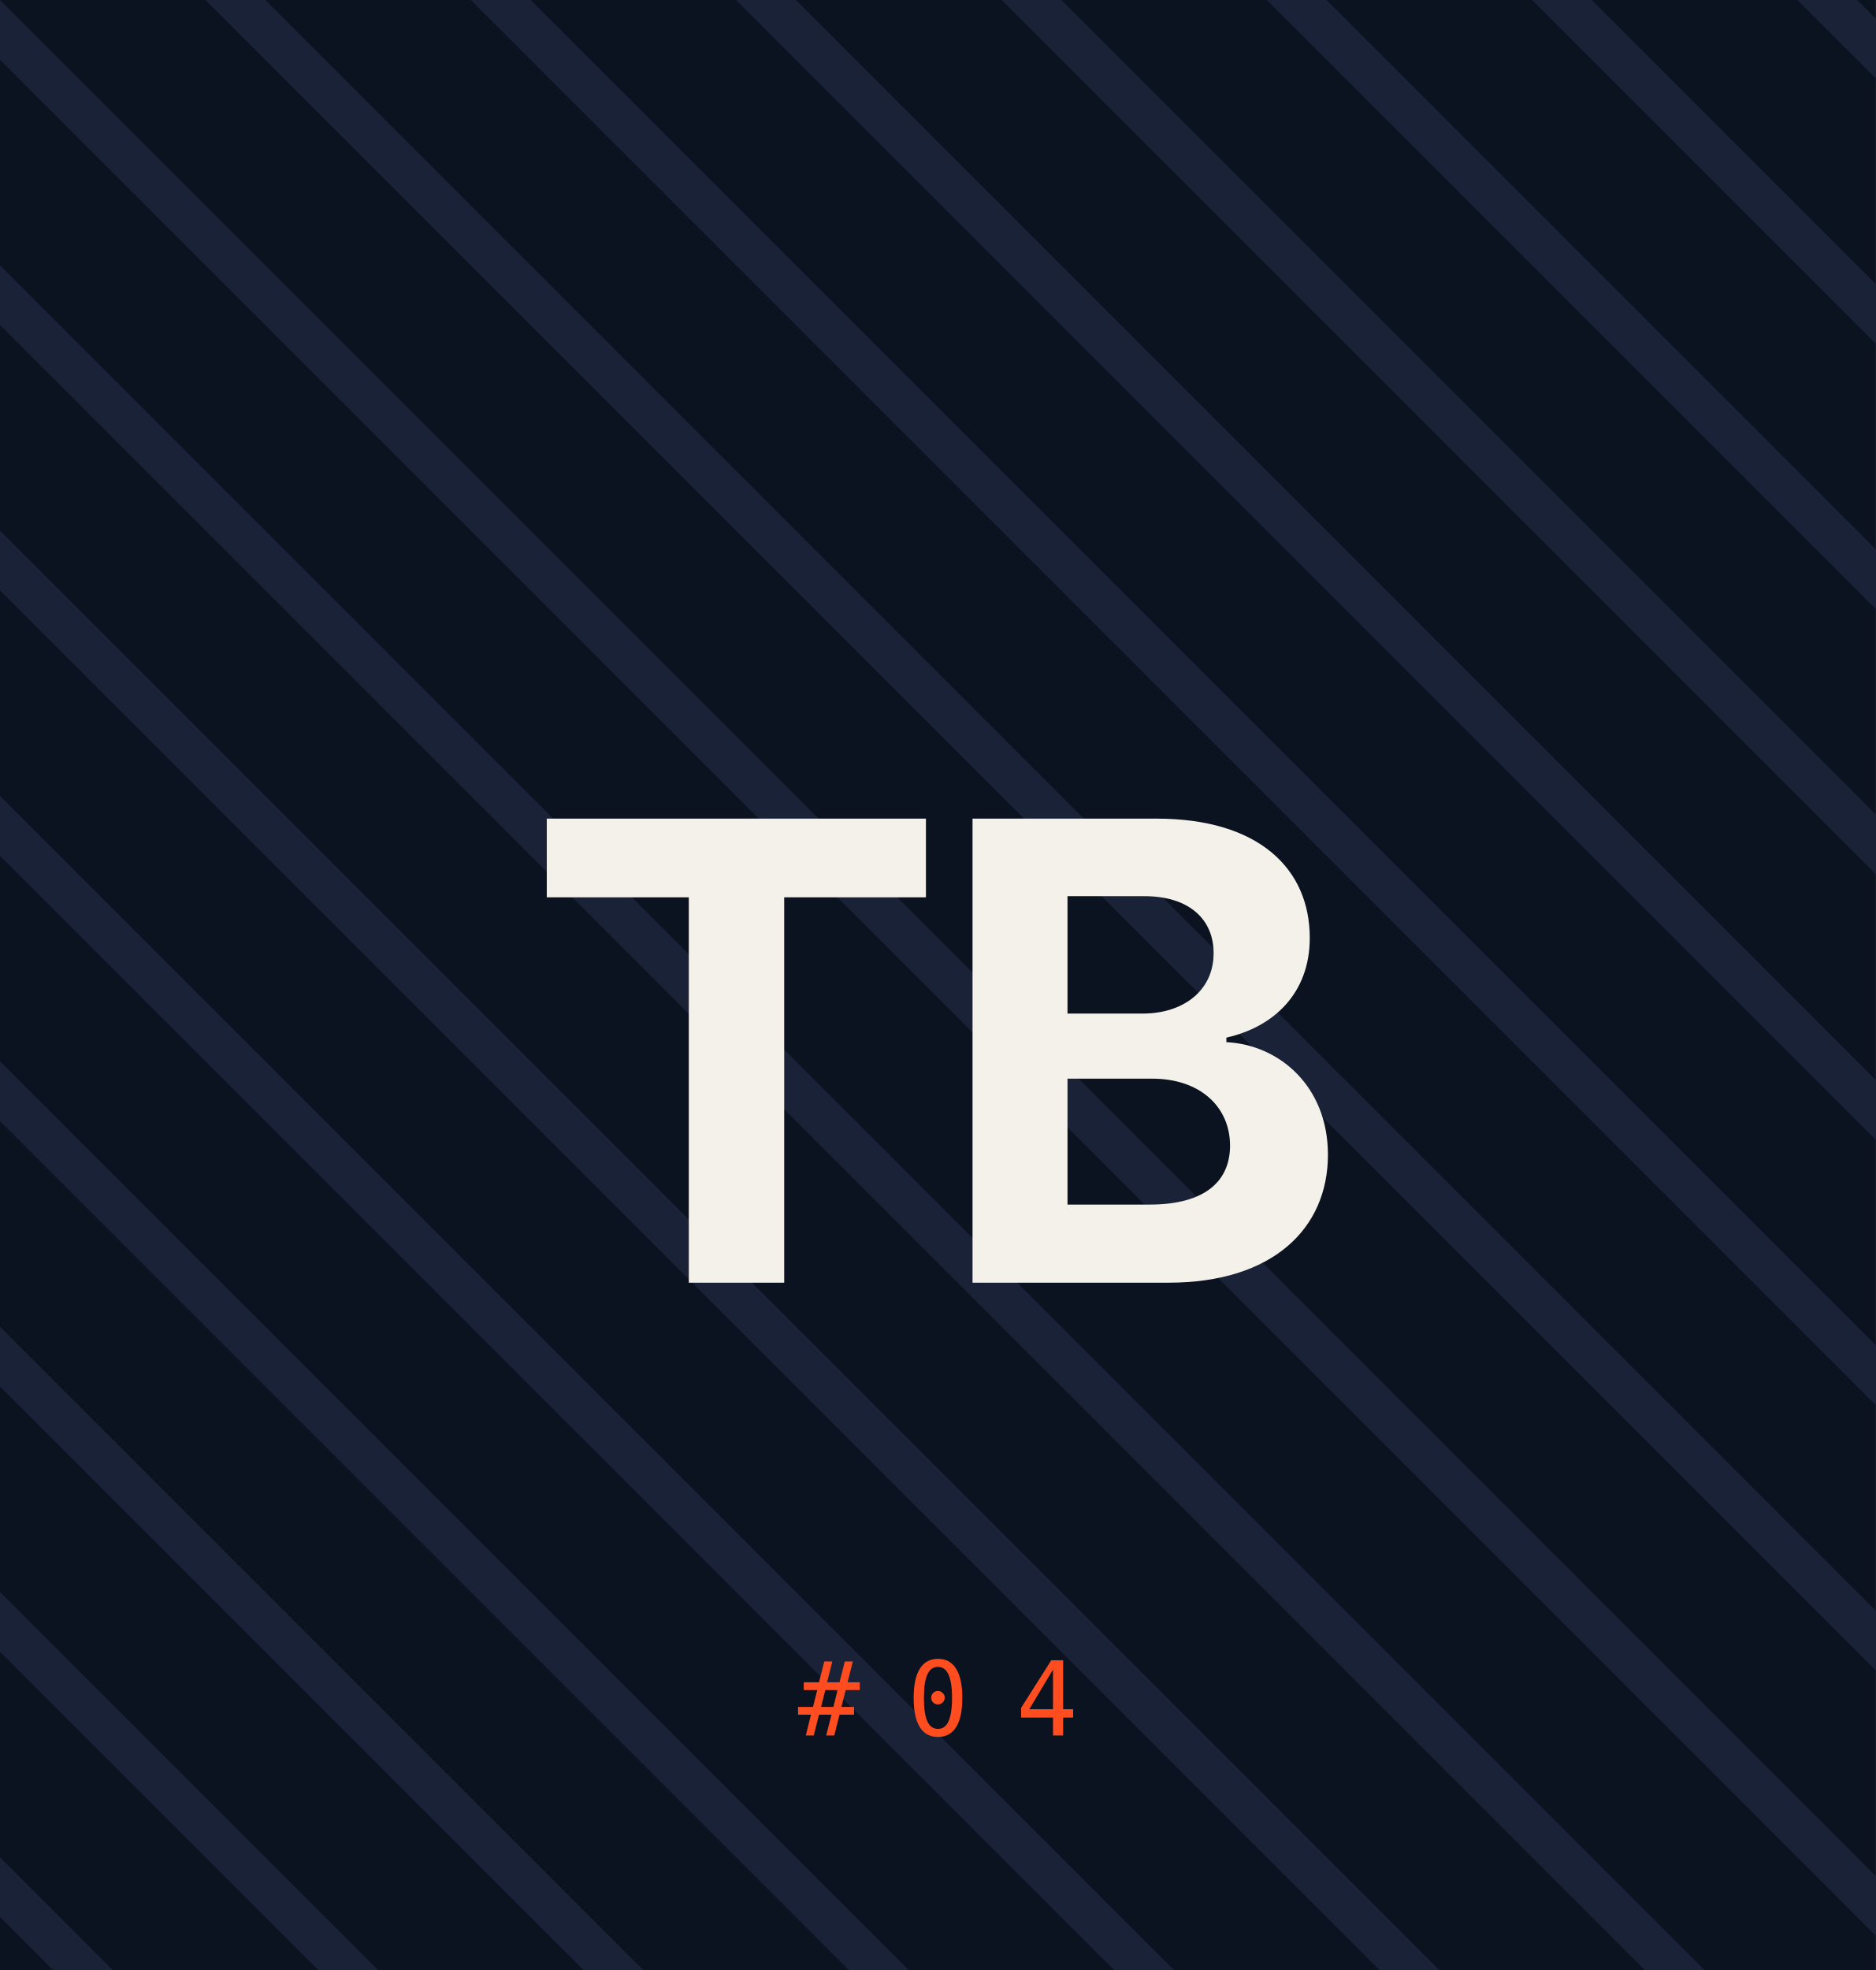
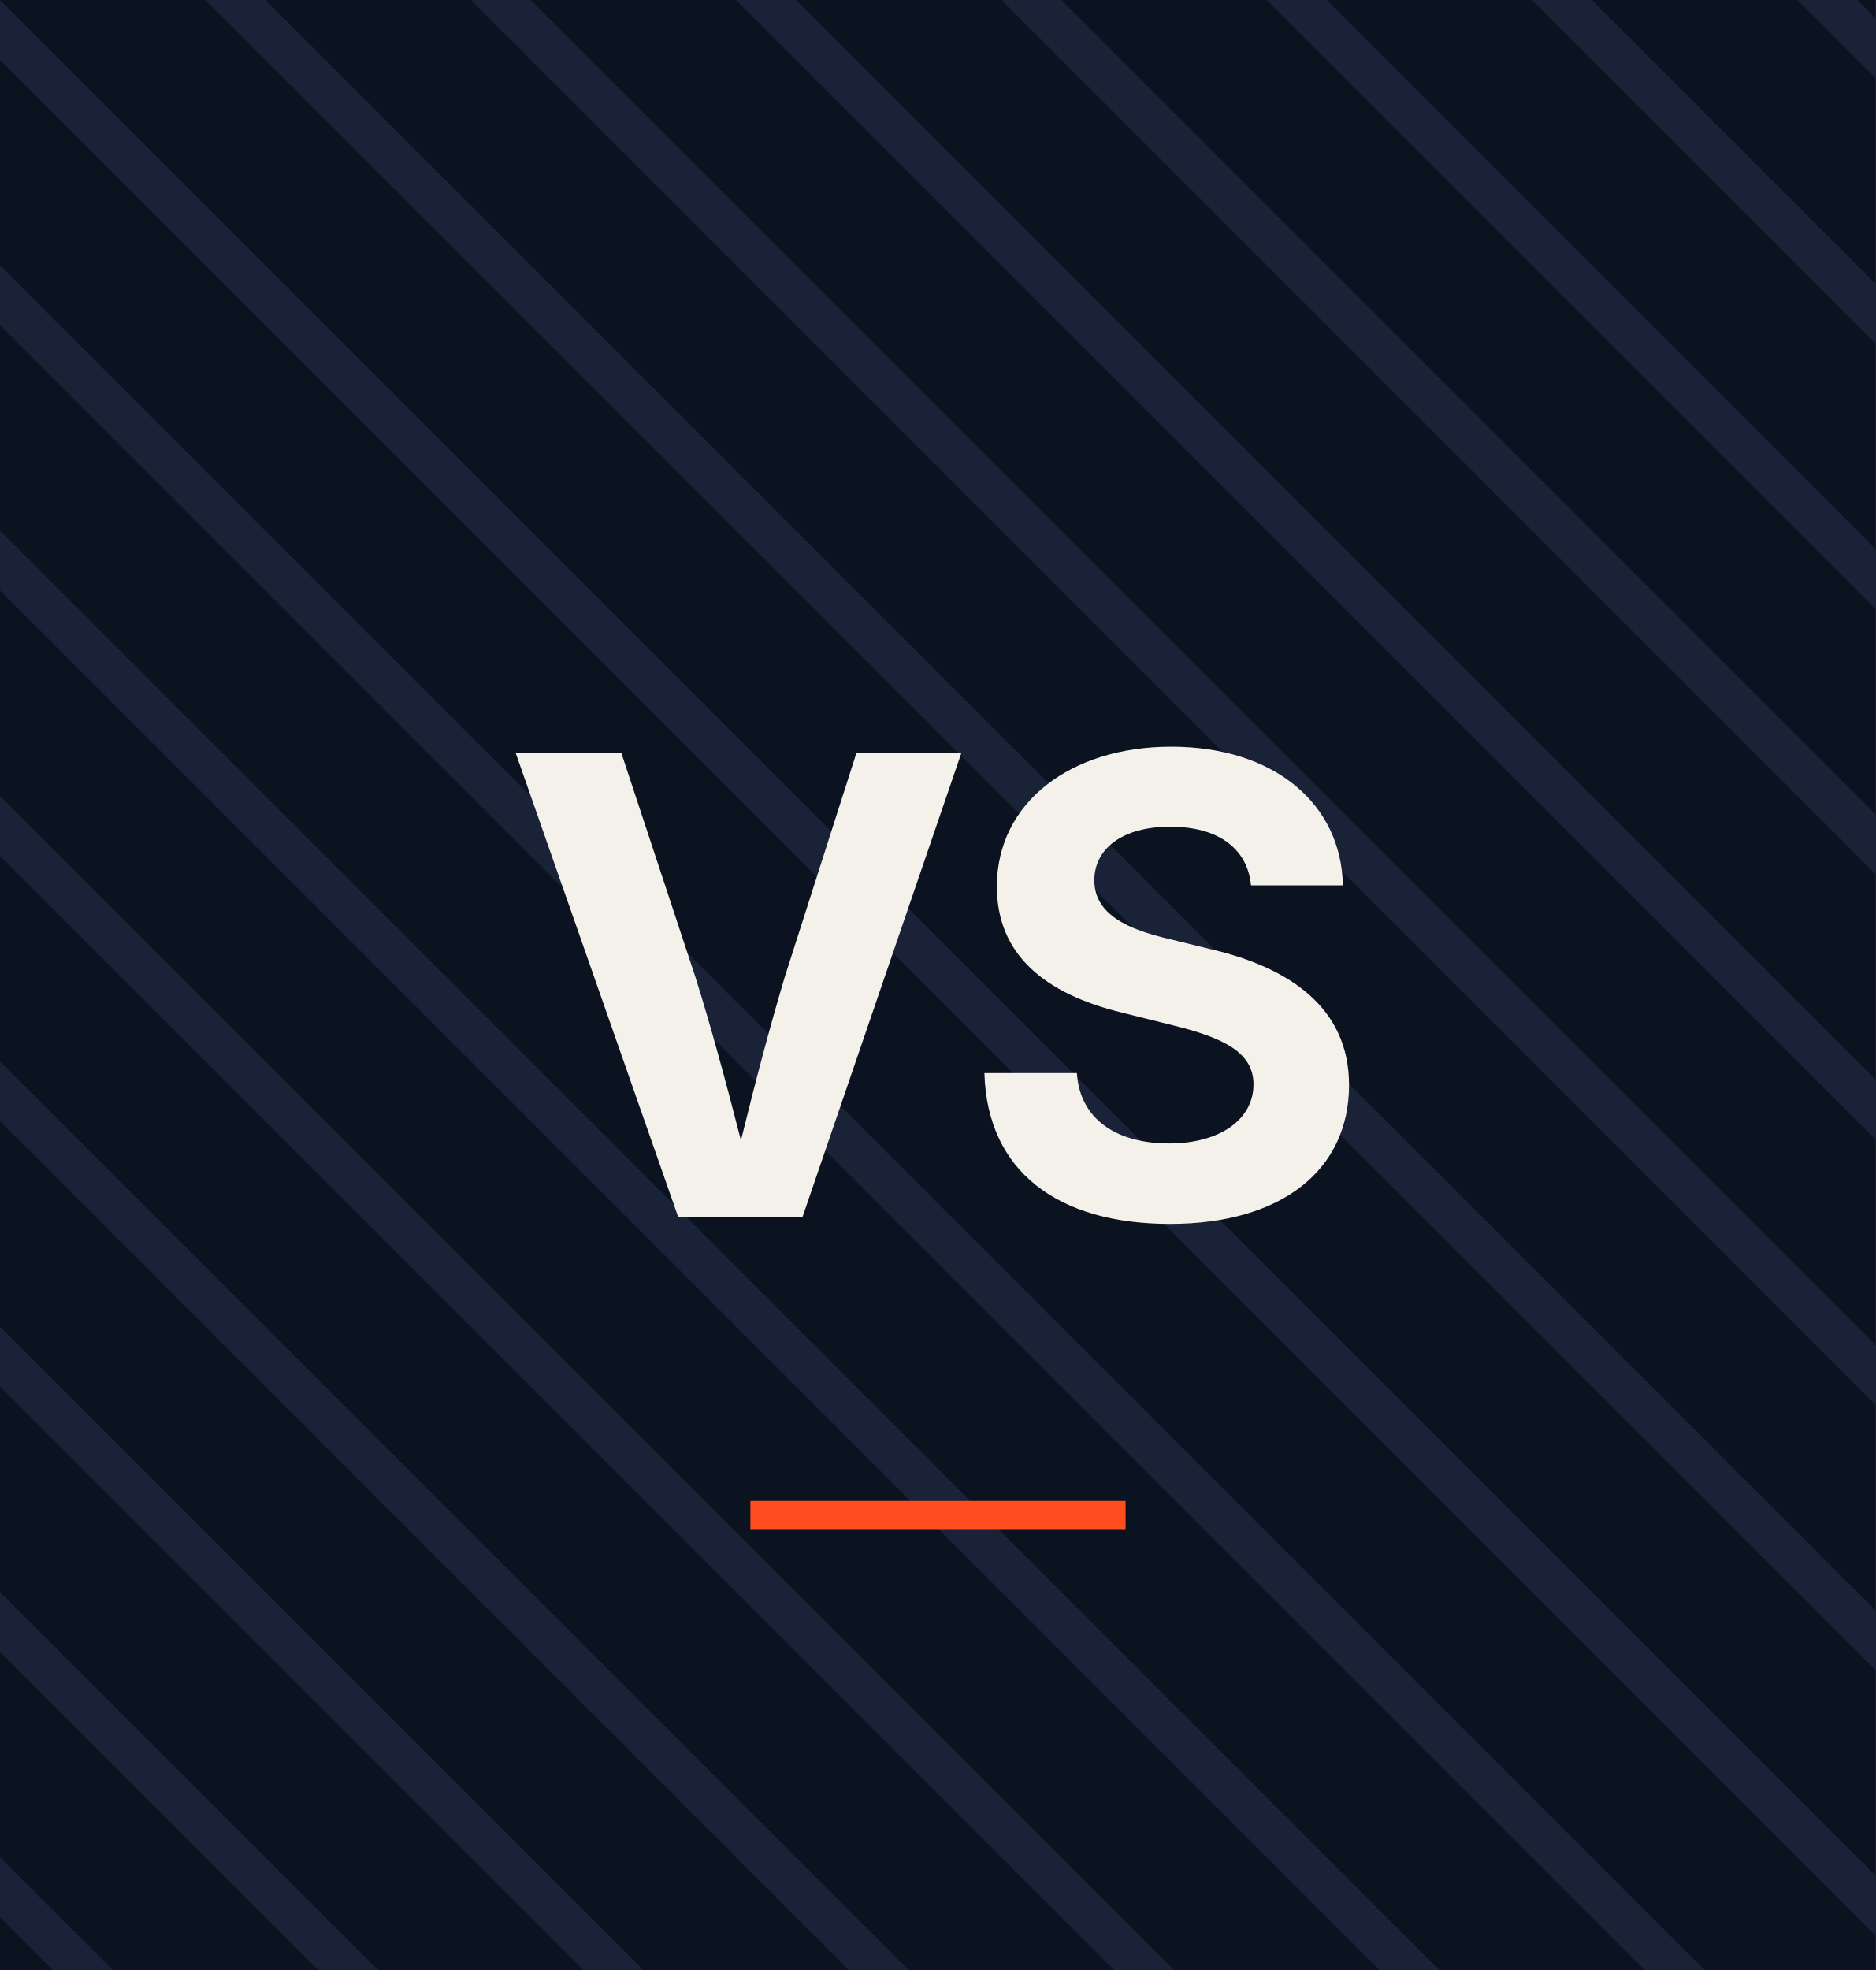
- <svg xmlns="http://www.w3.org/2000/svg" viewBox="0 0 200 210">
+ <svg xmlns="http://www.w3.org/2000/svg" viewBox="0 0 200 210" role="img" aria-label="Vedant Shirvi">
  <defs>
    <pattern id="s" width="20" height="20" patternUnits="userSpaceOnUse" patternTransform="rotate(135)">
      <line x1="0" y1="0" x2="0" y2="20" stroke="#1A2238" stroke-width="9" />
    </pattern>
  </defs>
  <rect width="200" height="210" fill="#0B1220" />
  <rect width="200" height="210" fill="url(#s)" />
-   <text x="100" y="112" text-anchor="middle" dominant-baseline="central" font-family="system-ui,-apple-system,sans-serif" font-size="68" font-weight="700" letter-spacing="-2" fill="#F4F1EA">TB</text>
-   <text x="100" y="185" text-anchor="middle" font-family="ui-monospace,monospace" font-size="11" letter-spacing="5" fill="#FF4D1F">#04</text>
+   <text x="100" y="105" text-anchor="middle" dominant-baseline="central" font-family="system-ui,-apple-system,sans-serif" font-size="68" font-weight="700" letter-spacing="-2" fill="#F4F1EA">VS</text>
+   <rect x="80" y="160" width="40" height="3" fill="#FF4D1F" />
</svg>
